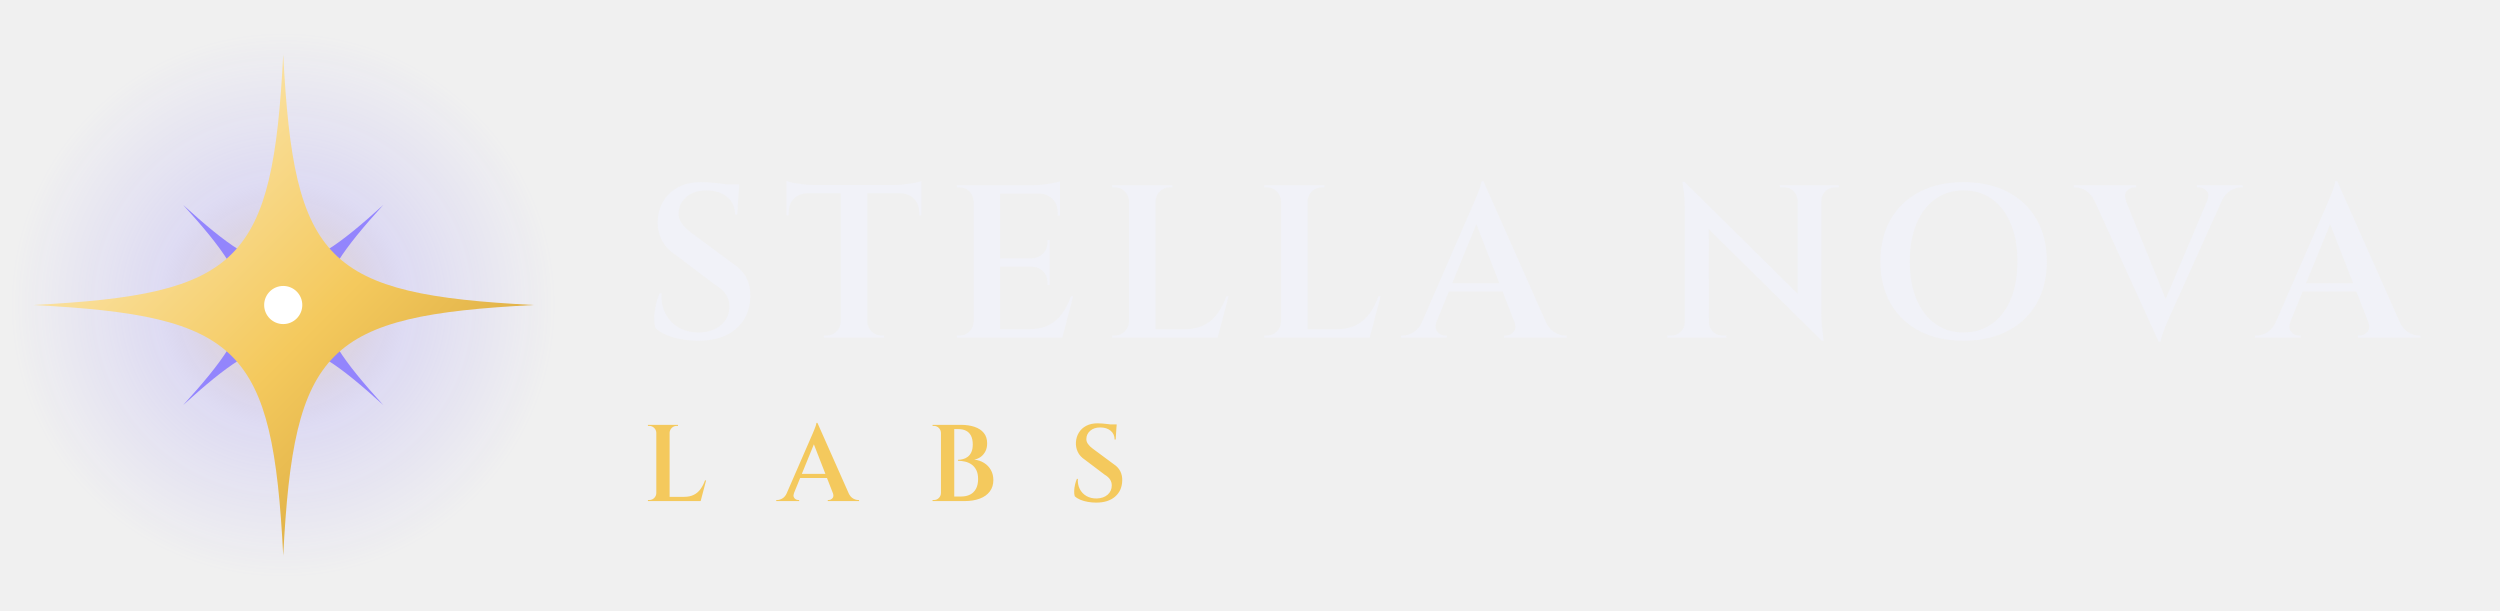
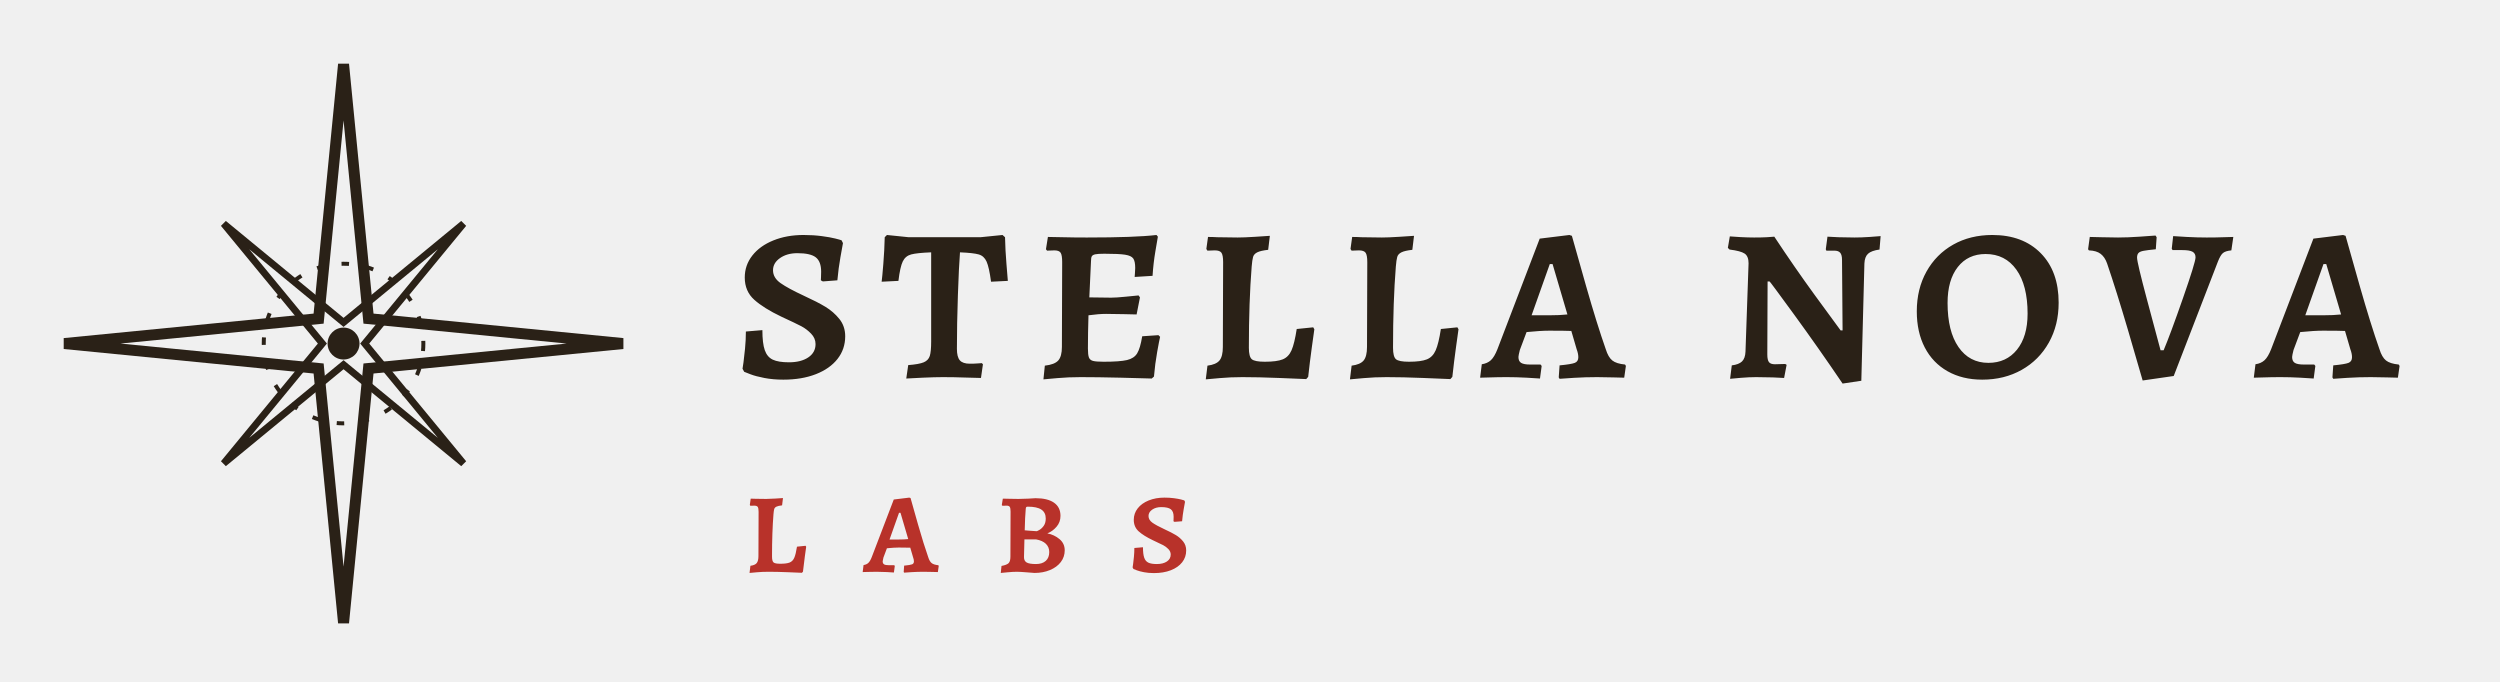
- <svg xmlns="http://www.w3.org/2000/svg" viewBox="0 0 459 112" width="459" height="112">
-   <defs>
-     <radialGradient id="glowl" cx="50%" cy="50%" r="50%">
-       <stop offset="0%" stop-color="#F4C95D" stop-opacity="0.55" />
-       <stop offset="45%" stop-color="#8B7CFF" stop-opacity="0.18" />
-       <stop offset="100%" stop-color="#8B7CFF" stop-opacity="0" />
-     </radialGradient>
-     <linearGradient id="rayl" x1="0" y1="0" x2="1" y2="1">
-       <stop offset="0%" stop-color="#FFF4D6" />
-       <stop offset="55%" stop-color="#F4C95D" />
-       <stop offset="100%" stop-color="#C9962E" />
-     </linearGradient>
-   </defs>
-   <circle cx="52" cy="56" r="50" fill="url(#glowl)" />
-   <path d="M52,30.0 C53.04,51.84 56.16,54.96 78.0,56 C56.16,57.04 53.04,60.16 52,82.0 C50.96,60.16 47.84,57.04 26.0,56 C47.84,54.96 50.96,51.84 52,30.0 Z" fill="#8B7CFF" opacity="0.9" transform="rotate(45 52 56)" />
-   <path d="M52,10.0 C53.955,48.18 59.82,54.045 98.0,56 C59.82,57.955 53.955,63.82 52,102.0 C50.045,63.82 44.18,57.955 6.0,56 C44.18,54.045 50.045,48.18 52,10.0 Z" fill="url(#rayl)" />
-   <circle cx="52" cy="56" r="3.50" fill="#FFFFFF" />
-   <path d="M128.72 33.44Q129.48 33.44 130.52 33.52Q131.56 33.6 132.62 33.74Q133.68 33.88 134.52 34.02Q135.36 34.16 135.68 34.32L135.36 39.4H134.96Q134.96 37.36 133.5 36.16Q132.04 34.96 129.72 34.96Q127.4 34.96 126.02 36.16Q124.64 37.36 124.6 39.08Q124.52 40.08 125.18 41.02Q125.84 41.96 126.96 42.76L134.68 48.48Q136.32 49.56 137.08 51.1Q137.84 52.64 137.76 54.56Q137.64 58.24 135.1 60.4Q132.56 62.56 128.2 62.56Q126.72 62.56 125.18 62.3Q123.64 62.04 122.36 61.5Q121.08 60.96 120.32 60.2Q120.08 59.4 120.12 58.26Q120.16 57.12 120.44 55.9Q120.72 54.68 121.12 53.84H121.48Q121.32 55.88 122.16 57.54Q123.0 59.2 124.62 60.14Q126.24 61.08 128.44 61.04Q130.92 60.96 132.42 59.64Q133.92 58.32 133.92 56.24Q133.92 55.04 133.28 54.06Q132.64 53.08 131.28 52.28L124.04 46.8Q122.2 45.6 121.42 43.9Q120.64 42.2 120.76 40.36Q120.88 38.44 121.84 36.86Q122.8 35.28 124.54 34.36Q126.28 33.44 128.72 33.44ZM135.72 33.84 135.68 34.68H131.52V33.84ZM159.24 34.12V62.0H154.36V34.12ZM169.16 33.96V35.48H144.4V33.96ZM169.16 35.36V39.56L168.76 39.52V39.0Q168.76 37.44 167.8 36.48Q166.84 35.52 165.28 35.48V35.36ZM169.16 33.24V34.4L164.28 33.96Q165.16 33.96 166.14 33.84Q167.12 33.72 167.96 33.56Q168.8 33.4 169.16 33.24ZM154.48 59.08V62.0H151.28V61.6Q151.28 61.6 151.54 61.6Q151.8 61.6 151.8 61.6Q152.84 61.6 153.58 60.86Q154.32 60.12 154.36 59.08ZM159.12 59.08H159.24Q159.28 60.12 160.02 60.86Q160.76 61.6 161.8 61.6Q161.8 61.6 162.06 61.6Q162.32 61.6 162.32 61.6V62.0H159.12ZM148.28 35.36V35.48Q146.72 35.52 145.76 36.48Q144.8 37.44 144.8 39.0V39.52L144.4 39.56V35.36ZM144.4 33.24Q144.8 33.4 145.62 33.56Q146.44 33.72 147.44 33.84Q148.44 33.96 149.28 33.96L144.4 34.4ZM183.64 34.0V62.0H178.76V34.0ZM194.24 60.44 194.92 62.0H183.52V60.44ZM192.72 47.44V48.96H183.52V47.44ZM194.6 34.0V35.56H183.52V34.0ZM197.04 54.4 195.04 62.0H187.56L189.0 60.44Q191.04 60.44 192.52 59.7Q194.0 58.96 195.0 57.58Q196.0 56.2 196.64 54.4ZM192.72 48.88V52.32H192.32V51.88Q192.32 50.64 191.48 49.8Q190.64 48.96 189.4 48.96V48.88ZM192.72 44.08V47.52H189.4V47.44Q190.64 47.4 191.48 46.56Q192.32 45.72 192.32 44.48V44.08ZM194.6 35.44V39.6H194.2V39.04Q194.2 37.52 193.24 36.54Q192.28 35.56 190.68 35.52V35.44ZM194.6 33.28V34.44L189.72 34.0Q190.6 34.0 191.58 33.88Q192.56 33.76 193.4 33.6Q194.24 33.44 194.6 33.28ZM178.88 59.08V62.0H175.68V61.6Q175.68 61.6 175.94 61.6Q176.2 61.6 176.2 61.6Q177.24 61.6 177.98 60.86Q178.72 60.12 178.76 59.08ZM178.88 36.92H178.76Q178.72 35.88 177.98 35.14Q177.24 34.4 176.2 34.4Q176.2 34.4 175.94 34.4Q175.68 34.4 175.68 34.4V34.0H178.88ZM212.16 34.0V62.0H207.28V34.0ZM222.76 60.44 223.44 62.0H212.04V60.44ZM225.56 54.4 223.56 62.0H216.08L217.52 60.44Q219.56 60.44 221.04 59.7Q222.52 58.96 223.52 57.58Q224.52 56.2 225.16 54.4ZM207.4 59.08V62.0H204.2V61.6Q204.2 61.6 204.46 61.6Q204.72 61.6 204.72 61.6Q205.76 61.6 206.5 60.86Q207.24 60.12 207.28 59.08ZM207.4 36.92H207.28Q207.24 35.88 206.5 35.14Q205.76 34.4 204.72 34.4Q204.72 34.4 204.46 34.4Q204.2 34.4 204.2 34.4V34.0H207.4ZM212.04 36.92V34.0H215.24V34.4Q215.2 34.4 214.96 34.4Q214.72 34.4 214.72 34.4Q213.68 34.4 212.94 35.14Q212.2 35.88 212.16 36.92ZM240.08 34.0V62.0H235.2V34.0ZM250.68 60.44 251.36 62.0H239.96V60.44ZM253.48 54.4 251.48 62.0H244.0L245.44 60.44Q247.48 60.44 248.96 59.7Q250.44 58.96 251.44 57.58Q252.44 56.2 253.08 54.4ZM235.32 59.08V62.0H232.12V61.6Q232.12 61.6 232.38 61.6Q232.64 61.6 232.64 61.6Q233.68 61.6 234.42 60.86Q235.16 60.12 235.2 59.08ZM235.32 36.92H235.2Q235.16 35.88 234.42 35.14Q233.68 34.4 232.64 34.4Q232.64 34.4 232.38 34.4Q232.12 34.4 232.12 34.4V34.0H235.32ZM239.96 36.92V34.0H243.16V34.4Q243.12 34.4 242.88 34.4Q242.64 34.4 242.64 34.4Q241.6 34.4 240.86 35.14Q240.12 35.88 240.08 36.92ZM272.36 33.28 285.0 61.76H279.08L270.48 39.68ZM263.76 59.08Q263.44 59.88 263.64 60.44Q263.84 61.0 264.32 61.3Q264.8 61.6 265.28 61.6H265.64V62.0H257.24V61.6Q257.24 61.6 257.42 61.6Q257.6 61.6 257.6 61.6Q258.52 61.6 259.5 61.02Q260.48 60.44 261.12 59.08ZM272.36 33.28 272.56 37.48 262.6 61.88H259.88L270.2 38.16Q270.28 38.0 270.54 37.38Q270.8 36.76 271.14 35.96Q271.48 35.16 271.72 34.42Q271.96 33.68 272.0 33.28ZM277.04 52.0V53.52H265.0V52.0ZM278.04 59.08H283.8Q284.44 60.44 285.42 61.02Q286.4 61.6 287.32 61.6Q287.32 61.6 287.48 61.6Q287.64 61.6 287.64 61.6V62.0H276.16V61.6H276.52Q277.28 61.6 277.88 60.94Q278.48 60.28 278.04 59.08ZM309.28 33.4 334.04 57.88 334.48 62.56 309.72 38.12ZM309.44 59.16V62.0H306.12V61.6Q306.12 61.6 306.48 61.6Q306.84 61.6 306.88 61.6Q307.88 61.6 308.6 60.88Q309.32 60.16 309.32 59.16ZM313.76 59.16Q313.76 60.16 314.48 60.88Q315.2 61.6 316.2 61.6Q316.24 61.6 316.6 61.6Q316.96 61.6 316.96 61.6V62.0H313.64V59.16ZM309.28 33.4 313.72 38.24 313.76 62.0H309.32V38.4Q309.32 36.24 309.1 34.82Q308.88 33.4 308.88 33.4ZM334.4 34.0V57.44Q334.4 58.88 334.52 60.04Q334.64 61.2 334.74 61.88Q334.84 62.56 334.84 62.56H334.48L330.04 57.56V34.0ZM337.6 34.0V34.4Q337.6 34.4 337.24 34.4Q336.88 34.4 336.88 34.4Q335.88 34.4 335.16 35.1Q334.44 35.8 334.4 36.84H334.28V34.0ZM326.8 34.0H330.12V36.84H330.04Q330.0 35.8 329.3 35.1Q328.6 34.4 327.56 34.4Q327.56 34.4 327.2 34.4Q326.84 34.4 326.8 34.4ZM360.52 33.44Q365.12 33.44 368.58 35.22Q372.04 37.0 373.92 40.28Q375.8 43.56 375.8 48.0Q375.8 52.44 373.92 55.72Q372.04 59.0 368.58 60.78Q365.12 62.56 360.52 62.56Q355.88 62.56 352.44 60.78Q349.0 59.0 347.12 55.72Q345.24 52.44 345.24 48.0Q345.24 43.56 347.12 40.28Q349.0 37.0 352.44 35.22Q355.88 33.44 360.52 33.44ZM360.52 61.04Q363.52 61.04 365.74 59.44Q367.96 57.84 369.18 54.92Q370.4 52.0 370.4 48.0Q370.4 44.0 369.18 41.08Q367.96 38.16 365.74 36.56Q363.52 34.96 360.52 34.96Q357.52 34.96 355.3 36.56Q353.08 38.16 351.86 41.08Q350.64 44.0 350.64 48.0Q350.64 52.0 351.86 54.92Q353.08 57.84 355.3 59.44Q357.52 61.04 360.52 61.04ZM396.32 62.72 383.36 34.24H389.24L398.2 56.32ZM396.32 62.72 396.08 58.52 406.4 34.12H409.16L398.48 57.84Q398.4 58.0 398.12 58.62Q397.84 59.24 397.52 60.04Q397.2 60.84 396.96 61.58Q396.72 62.32 396.68 62.72ZM405.24 36.88Q405.72 35.68 405.12 35.04Q404.52 34.4 403.72 34.4H403.36V34.0H411.76V34.4Q411.76 34.4 411.58 34.4Q411.4 34.4 411.4 34.4Q410.52 34.4 409.52 34.98Q408.52 35.56 407.88 36.92ZM390.36 36.88 384.56 36.92Q383.92 35.56 382.94 34.98Q381.96 34.4 381.04 34.4Q381.04 34.4 380.88 34.4Q380.72 34.4 380.72 34.4V34.0H392.2V34.4H391.84Q391.08 34.4 390.5 35.04Q389.92 35.68 390.36 36.88ZM429.12 33.28 441.76 61.76H435.84L427.24 39.68ZM420.52 59.08Q420.2 59.88 420.4 60.44Q420.6 61.0 421.08 61.3Q421.56 61.6 422.04 61.6H422.4V62.0H414.0V61.6Q414.0 61.6 414.18 61.6Q414.36 61.6 414.36 61.6Q415.28 61.6 416.26 61.02Q417.24 60.44 417.88 59.08ZM429.12 33.28 429.32 37.48 419.36 61.88H416.64L426.96 38.16Q427.04 38.0 427.3 37.38Q427.56 36.76 427.9 35.96Q428.24 35.16 428.48 34.42Q428.72 33.68 428.76 33.28ZM433.8 52.0V53.52H421.76V52.0ZM434.8 59.08H440.56Q441.2 60.44 442.18 61.02Q443.16 61.6 444.08 61.6Q444.08 61.6 444.24 61.6Q444.4 61.6 444.4 61.6V62.0H432.92V61.6H433.28Q434.04 61.6 434.64 60.94Q435.24 60.28 434.8 59.08Z" fill="#F1F2F8" />
-   <path d="M122.94 78.0V92.0H120.5V78.0ZM128.24 91.22 128.58 92.0H122.88V91.22ZM129.64 88.2 128.64 92.0H124.9L125.62 91.22Q126.64 91.22 127.38 90.85Q128.12 90.48 128.62 89.79Q129.12 89.1 129.44 88.2ZM120.56 90.54V92.0H118.96V91.8Q118.96 91.8 119.09 91.8Q119.22 91.8 119.22 91.8Q119.74 91.8 120.11 91.43Q120.48 91.06 120.5 90.54ZM120.56 79.46H120.5Q120.48 78.94 120.11 78.57Q119.74 78.2 119.22 78.2Q119.22 78.2 119.09 78.2Q118.96 78.2 118.96 78.2V78.0H120.56ZM122.88 79.46V78.0H124.48V78.2Q124.46 78.2 124.34 78.2Q124.22 78.2 124.22 78.2Q123.7 78.2 123.33 78.57Q122.96 78.94 122.94 79.46ZM150.08 77.64 156.4 91.88H153.44L149.14 80.84ZM145.78 90.54Q145.62 90.94 145.72 91.22Q145.82 91.5 146.06 91.65Q146.3 91.8 146.54 91.8H146.72V92.0H142.52V91.8Q142.52 91.8 142.61 91.8Q142.7 91.8 142.7 91.8Q143.16 91.8 143.65 91.51Q144.14 91.22 144.46 90.54ZM150.08 77.64 150.18 79.74 145.2 91.94H143.84L149.0 80.08Q149.04 80.0 149.17 79.69Q149.3 79.38 149.47 78.98Q149.64 78.58 149.76 78.21Q149.88 77.84 149.9 77.64ZM152.42 87.0V87.76H146.4V87.0ZM152.92 90.54H155.8Q156.12 91.22 156.61 91.51Q157.1 91.8 157.56 91.8Q157.56 91.8 157.64 91.8Q157.72 91.8 157.72 91.8V92.0H151.98V91.8H152.16Q152.54 91.8 152.84 91.47Q153.14 91.14 152.92 90.54ZM173.4 78.0H176.4Q177.84 78.0 178.93 78.37Q180.02 78.74 180.63 79.49Q181.24 80.24 181.24 81.4Q181.24 82.28 180.89 82.92Q180.54 83.56 180.01 83.92Q179.48 84.28 178.86 84.38Q179.9 84.5 180.69 85.0Q181.48 85.5 181.93 86.3Q182.38 87.1 182.38 88.14Q182.38 89.36 181.73 90.23Q181.08 91.1 179.88 91.55Q178.68 92.0 177.06 92.0H175.02Q175.02 92.0 175.03 91.79Q175.04 91.58 175.04 91.37Q175.04 91.16 175.04 91.16H176.46Q177.4 91.16 178.1 90.81Q178.8 90.46 179.19 89.74Q179.58 89.02 179.58 87.94Q179.58 86.98 179.26 86.33Q178.94 85.68 178.41 85.3Q177.88 84.92 177.22 84.76Q176.56 84.6 175.88 84.6V84.42Q176.34 84.42 176.82 84.29Q177.3 84.16 177.7 83.85Q178.1 83.54 178.35 82.99Q178.6 82.44 178.6 81.6Q178.6 80.64 178.28 80.01Q177.96 79.38 177.36 79.08Q176.76 78.78 175.92 78.78H173.6Q173.6 78.76 173.55 78.58Q173.5 78.4 173.45 78.2Q173.4 78.0 173.4 78.0ZM175.2 78.0V92.0H172.76V78.0ZM172.82 90.54V92.0H171.22V91.8Q171.26 91.8 171.36 91.8Q171.46 91.8 171.48 91.8Q172.0 91.8 172.37 91.43Q172.74 91.06 172.76 90.54ZM172.82 79.46H172.76Q172.74 78.94 172.37 78.57Q172.0 78.2 171.48 78.2Q171.46 78.2 171.36 78.2Q171.26 78.2 171.22 78.2V78.0H172.82ZM201.52 77.72Q201.9 77.72 202.42 77.76Q202.94 77.8 203.47 77.87Q204.0 77.94 204.42 78.01Q204.84 78.08 205.0 78.16L204.84 80.7H204.64Q204.64 79.68 203.91 79.08Q203.18 78.48 202.02 78.48Q200.86 78.48 200.17 79.08Q199.48 79.68 199.46 80.54Q199.42 81.04 199.75 81.51Q200.08 81.98 200.64 82.38L204.5 85.24Q205.32 85.78 205.7 86.55Q206.08 87.32 206.04 88.28Q205.98 90.12 204.71 91.2Q203.44 92.28 201.26 92.28Q200.52 92.28 199.75 92.15Q198.98 92.02 198.34 91.75Q197.7 91.48 197.32 91.1Q197.2 90.7 197.22 90.13Q197.24 89.56 197.38 88.95Q197.52 88.34 197.72 87.92H197.9Q197.82 88.94 198.24 89.77Q198.66 90.6 199.47 91.07Q200.28 91.54 201.38 91.52Q202.62 91.48 203.37 90.82Q204.12 90.16 204.12 89.12Q204.12 88.52 203.8 88.03Q203.48 87.54 202.8 87.14L199.18 84.4Q198.26 83.8 197.87 82.95Q197.48 82.1 197.54 81.18Q197.6 80.22 198.08 79.43Q198.56 78.64 199.43 78.18Q200.3 77.72 201.52 77.72ZM205.02 77.92 205.0 78.34H202.92V77.92Z" fill="#F4C95D" />
+ <svg xmlns="http://www.w3.org/2000/svg" viewBox="0 0 411 112" width="411" height="112">
+   <g transform="translate(4 4) scale(0.82)" fill="none" stroke="#2A2117">
+     <path d="M64 8 L69 59 L120 64 L69 69 L64 120 L59 69 L8 64 L59 59 Z" stroke-width="2.2" />
+     <path d="M64 30 L67 61 L98 64 L67 67 L64 98 L61 67 L30 64 L61 61 Z" stroke-width="1.4" transform="rotate(45 64 64)" />
+     <circle cx="64" cy="64" r="16" stroke-width="0.8" stroke-dasharray="1.5 3.5" />
+     <circle cx="64" cy="64" r="3.2" fill="#2A2117" stroke="none" />
+   </g>
+   <path d="M122.346 61.126 122.07 60.62Q122.116 60.39 122.231 59.562Q122.346 58.734 122.484 57.308Q122.622 55.882 122.622 54.502L125.336 54.272Q125.336 56.434 125.727 57.561Q126.118 58.688 127.038 59.125Q127.958 59.562 129.706 59.562Q131.684 59.562 132.88 58.757Q134.076 57.952 134.076 56.572Q134.076 55.606 133.34 54.847Q132.604 54.088 131.73 53.628Q130.856 53.168 128.464 52.064Q125.566 50.684 124.002 49.281Q122.438 47.878 122.438 45.624Q122.438 43.6 123.68 42.013Q124.922 40.426 127.13 39.529Q129.338 38.632 132.098 38.632Q133.708 38.632 135.088 38.816Q136.468 39.0 137.296 39.207Q138.124 39.414 138.354 39.506L138.584 39.966Q138.492 40.472 138.17 42.266Q137.848 44.06 137.664 46.084L135.272 46.268L134.95 46.084Q134.95 45.992 134.973 45.601Q134.996 45.21 134.996 44.658Q134.996 43.002 134.122 42.312Q133.248 41.622 131.086 41.622Q129.384 41.622 128.234 42.427Q127.084 43.232 127.084 44.428Q127.084 45.67 128.326 46.544Q129.568 47.418 132.144 48.614Q134.352 49.626 135.686 50.431Q137.02 51.236 137.986 52.432Q138.952 53.628 138.952 55.284Q138.952 57.4 137.687 59.01Q136.422 60.62 134.122 61.517Q131.822 62.414 128.786 62.414Q127.084 62.414 125.658 62.138Q124.232 61.862 123.404 61.54Q122.576 61.218 122.346 61.126ZM149.312 60.022Q151.106 59.884 151.865 59.562Q152.624 59.24 152.854 58.527Q153.084 57.814 153.084 56.112V41.484Q150.738 41.576 149.795 41.829Q148.852 42.082 148.415 42.979Q147.978 43.876 147.702 46.176L144.942 46.314Q145.034 45.67 145.218 43.393Q145.402 41.116 145.448 39.0L145.816 38.632L149.404 39.0H161.18L164.814 38.632L165.228 39.0Q165.274 41.162 165.458 43.347Q165.642 45.532 165.688 46.176L162.928 46.314Q162.606 43.922 162.192 43.002Q161.778 42.082 160.904 41.829Q160.03 41.576 157.822 41.484Q157.638 43.83 157.477 48.545Q157.316 53.26 157.316 57.354Q157.316 58.688 157.799 59.24Q158.282 59.792 159.432 59.792Q160.214 59.792 160.743 59.746Q161.272 59.7 161.41 59.7L161.594 59.884L161.272 62.138Q160.582 62.138 158.696 62.069Q156.81 62.0 155.016 62.0Q153.728 62.0 151.681 62.092Q149.634 62.184 148.99 62.23ZM171.77 60.114Q173.38 59.93 173.978 59.263Q174.576 58.596 174.576 57.032L174.622 43.094Q174.622 41.944 174.369 41.553Q174.116 41.162 173.334 41.162L172.138 41.208L171.954 40.978L172.276 38.954Q172.92 38.954 174.737 39.0Q176.554 39.046 178.67 39.046Q186.628 39.046 190.124 38.632L190.354 38.908Q190.262 39.46 189.94 41.346Q189.618 43.232 189.48 45.348L186.536 45.532Q186.536 45.394 186.582 44.957Q186.628 44.52 186.628 44.06Q186.628 42.956 186.306 42.496Q185.984 42.036 184.972 41.875Q183.96 41.714 181.568 41.714Q180.51 41.714 180.073 41.806Q179.636 41.898 179.498 42.128Q179.36 42.358 179.36 42.956L179.084 48.89L182.672 48.936Q183.5 48.936 185.087 48.775Q186.674 48.614 187.18 48.568L187.41 48.89L186.858 51.696Q186.352 51.696 184.903 51.65Q183.454 51.604 181.844 51.604Q180.648 51.604 178.946 51.834Q178.854 54.778 178.854 57.308Q178.854 58.32 179.015 58.757Q179.176 59.194 179.682 59.332Q180.188 59.47 181.43 59.47Q184.098 59.47 185.271 59.194Q186.444 58.918 186.95 58.09Q187.456 57.262 187.778 55.284L190.446 55.1L190.722 55.376Q190.584 55.928 190.239 57.86Q189.894 59.792 189.71 61.908L189.342 62.23Q188.146 62.184 184.259 62.092Q180.372 62.0 177.658 62.0Q175.634 62.0 173.84 62.161Q172.046 62.322 171.54 62.368ZM198.506 60.114Q199.932 59.93 200.484 59.263Q201.036 58.596 201.036 57.032L201.082 43.094Q201.082 41.944 200.806 41.553Q200.53 41.162 199.702 41.162L198.506 41.208L198.322 40.932L198.598 38.954Q199.426 38.954 200.116 39.0L203.474 39.046Q204.486 39.046 206.326 38.931Q208.166 38.816 208.764 38.77L208.488 41.07Q207.246 41.208 206.694 41.484Q206.142 41.76 206.004 42.243Q205.866 42.726 205.774 43.83Q205.314 49.626 205.314 57.17Q205.314 58.642 205.797 59.056Q206.28 59.47 207.936 59.47Q209.914 59.47 210.88 59.079Q211.846 58.688 212.329 57.584Q212.812 56.48 213.18 54.088L215.894 53.812L216.078 54.134Q215.986 54.778 215.664 57.101Q215.342 59.424 215.066 61.954L214.744 62.322Q213.686 62.276 210.282 62.138Q206.878 62.0 204.256 62.0Q202.278 62.0 200.507 62.161Q198.736 62.322 198.23 62.368ZM222.206 60.114Q223.632 59.93 224.184 59.263Q224.736 58.596 224.736 57.032L224.782 43.094Q224.782 41.944 224.506 41.553Q224.23 41.162 223.402 41.162L222.206 41.208L222.022 40.932L222.298 38.954Q223.126 38.954 223.816 39.0L227.174 39.046Q228.186 39.046 230.026 38.931Q231.866 38.816 232.464 38.77L232.188 41.07Q230.946 41.208 230.394 41.484Q229.842 41.76 229.704 42.243Q229.566 42.726 229.474 43.83Q229.014 49.626 229.014 57.17Q229.014 58.642 229.497 59.056Q229.98 59.47 231.636 59.47Q233.614 59.47 234.58 59.079Q235.546 58.688 236.029 57.584Q236.512 56.48 236.88 54.088L239.594 53.812L239.778 54.134Q239.686 54.778 239.364 57.101Q239.042 59.424 238.766 61.954L238.444 62.322Q237.386 62.276 233.982 62.138Q230.578 62.0 227.956 62.0Q225.978 62.0 224.207 62.161Q222.436 62.322 221.93 62.368ZM256.256 62.046 256.394 60.068Q258.326 59.884 258.901 59.654Q259.476 59.424 259.476 58.734Q259.476 58.136 259.2 57.4L258.326 54.41Q257.36 54.364 254.692 54.364Q253.266 54.364 250.966 54.594L249.862 57.538Q249.632 58.458 249.632 58.688Q249.632 59.378 250.069 59.654Q250.506 59.93 251.564 59.93H253.266L253.45 60.16L253.174 62.23Q252.668 62.184 250.966 62.092Q249.264 62.0 247.746 62.0Q246.228 62.0 244.986 62.046Q243.744 62.092 243.33 62.092L243.606 59.884Q244.526 59.746 245.101 59.217Q245.676 58.688 246.182 57.4L253.128 39.23L258.004 38.632L258.418 38.77Q258.97 40.794 260.764 47.073Q262.558 53.352 263.984 57.4Q264.398 58.734 265.065 59.263Q265.732 59.792 267.158 59.93L267.296 60.16L267.02 62.092Q266.56 62.092 265.249 62.046Q263.938 62.0 262.558 62.0Q260.626 62.0 258.763 62.115Q256.9 62.23 256.394 62.276ZM254.646 51.834Q256.44 51.834 257.682 51.696L255.244 43.416H254.784L251.794 51.834ZM302.828 42.726Q302.828 41.898 302.529 41.553Q302.23 41.208 301.586 41.208H300.252L300.16 40.978L300.436 38.908Q300.942 38.954 302.253 39.0Q303.564 39.046 304.898 39.046Q306.002 39.046 307.382 38.954Q308.762 38.862 309.176 38.816L308.992 41.024Q307.658 41.208 307.106 41.714Q306.554 42.22 306.508 43.324L306.002 62.598L302.92 63.058Q298.964 57.216 294.939 51.696Q290.914 46.176 290.914 46.268H290.592L290.546 58.274Q290.546 59.194 290.822 59.539Q291.098 59.884 291.788 59.884L293.49 59.838L293.72 59.976L293.306 62.138Q292.8 62.092 291.466 62.046Q290.132 62.0 288.706 62.0Q287.556 62.0 286.199 62.115Q284.842 62.23 284.428 62.276L284.704 60.068Q285.854 59.93 286.383 59.424Q286.912 58.918 286.958 57.814L287.464 43.278Q287.464 42.128 286.82 41.691Q286.176 41.254 284.336 41.024L284.06 40.748L284.382 38.862Q284.796 38.908 286.084 38.977Q287.372 39.046 288.384 39.046Q289.534 39.046 290.454 39.0Q291.374 38.954 291.696 38.908Q295.008 43.922 298.32 48.476Q301.632 53.03 302.598 54.318H302.92ZM315.12 51.19Q315.12 47.51 316.707 44.658Q318.294 41.806 321.1 40.219Q323.906 38.632 327.54 38.632Q332.554 38.632 335.498 41.622Q338.442 44.612 338.442 49.764Q338.442 53.444 336.832 56.319Q335.222 59.194 332.37 60.804Q329.518 62.414 325.884 62.414Q322.618 62.414 320.18 61.034Q317.742 59.654 316.431 57.124Q315.12 54.594 315.12 51.19ZM333.336 51.558Q333.336 46.912 331.496 44.336Q329.656 41.76 326.436 41.76Q323.538 41.76 321.859 43.899Q320.18 46.038 320.18 49.81Q320.18 54.456 321.974 57.055Q323.768 59.654 326.896 59.654Q329.84 59.654 331.588 57.492Q333.336 55.33 333.336 51.558ZM346.41 43.324Q346.042 42.266 345.352 41.737Q344.662 41.208 343.42 41.162L343.282 40.978L343.558 38.954Q344.064 38.954 345.444 39.0Q346.824 39.046 348.204 39.046Q349.768 39.046 351.769 38.908Q353.77 38.77 354.368 38.724L354.552 39.0L354.414 40.978Q353.034 41.116 352.413 41.231Q351.792 41.346 351.562 41.599Q351.332 41.852 351.332 42.358Q351.332 43.14 352.965 49.258Q354.598 55.376 355.196 57.584H355.702Q356.806 54.962 358.876 49.028Q360.946 43.094 360.946 42.312Q360.946 41.668 360.463 41.392Q359.98 41.116 358.784 41.116H357.174L357.036 40.886L357.266 38.816Q357.772 38.862 359.52 38.954Q361.268 39.046 362.786 39.046Q364.304 39.046 365.523 39.0Q366.742 38.954 367.156 38.954L366.834 41.162Q365.868 41.254 365.454 41.599Q365.04 41.944 364.626 43.002L357.358 61.816L352.252 62.552Q351.7 60.574 349.837 54.249Q347.974 47.924 346.41 43.324ZM383.45 62.046 383.588 60.068Q385.52 59.884 386.095 59.654Q386.67 59.424 386.67 58.734Q386.67 58.136 386.394 57.4L385.52 54.41Q384.554 54.364 381.886 54.364Q380.46 54.364 378.16 54.594L377.056 57.538Q376.826 58.458 376.826 58.688Q376.826 59.378 377.263 59.654Q377.7 59.93 378.758 59.93H380.46L380.644 60.16L380.368 62.23Q379.862 62.184 378.16 62.092Q376.458 62.0 374.94 62.0Q373.422 62.0 372.18 62.046Q370.938 62.092 370.524 62.092L370.8 59.884Q371.72 59.746 372.295 59.217Q372.87 58.688 373.376 57.4L380.322 39.23L385.198 38.632L385.612 38.77Q386.164 40.794 387.958 47.073Q389.752 53.352 391.178 57.4Q391.592 58.734 392.259 59.263Q392.926 59.792 394.352 59.93L394.49 60.16L394.214 62.092Q393.754 62.092 392.443 62.046Q391.132 62.0 389.752 62.0Q387.82 62.0 385.957 62.115Q384.094 62.23 383.588 62.276ZM381.84 51.834Q383.634 51.834 384.876 51.696L382.438 43.416H381.978L378.988 51.834Z" fill="#2A2117" />
+   <path d="M123.368 93.016Q124.112 92.92 124.4 92.572Q124.688 92.224 124.688 91.408L124.712 84.136Q124.712 83.536 124.568 83.332Q124.424 83.128 123.992 83.128L123.368 83.152L123.272 83.008L123.416 81.976Q123.848 81.976 124.208 82.0L125.96 82.024Q126.488 82.024 127.448 81.964Q128.408 81.904 128.72 81.88L128.576 83.08Q127.928 83.152 127.64 83.296Q127.352 83.44 127.28 83.692Q127.208 83.944 127.16 84.52Q126.92 87.544 126.92 91.48Q126.92 92.248 127.172 92.464Q127.424 92.68 128.288 92.68Q129.32 92.68 129.824 92.476Q130.328 92.272 130.58 91.696Q130.832 91.12 131.024 89.872L132.44 89.728L132.536 89.896Q132.488 90.232 132.32 91.444Q132.152 92.656 132.008 93.976L131.84 94.168Q131.288 94.144 129.512 94.072Q127.736 94.0 126.368 94.0Q125.336 94.0 124.412 94.084Q123.488 94.168 123.224 94.192ZM148.568 94.024 148.64 92.992Q149.648 92.896 149.948 92.776Q150.248 92.656 150.248 92.296Q150.248 91.984 150.104 91.6L149.648 90.04Q149.144 90.016 147.752 90.016Q147.008 90.016 145.808 90.136L145.232 91.672Q145.112 92.152 145.112 92.272Q145.112 92.632 145.34 92.776Q145.568 92.92 146.12 92.92H147.008L147.104 93.04L146.96 94.12Q146.696 94.096 145.808 94.048Q144.92 94.0 144.128 94.0Q143.336 94.0 142.688 94.024Q142.04 94.048 141.824 94.048L141.968 92.896Q142.448 92.824 142.748 92.548Q143.048 92.272 143.312 91.6L146.936 82.12L149.48 81.808L149.696 81.88Q149.984 82.936 150.92 86.212Q151.856 89.488 152.6 91.6Q152.816 92.296 153.164 92.572Q153.512 92.848 154.256 92.92L154.328 93.04L154.184 94.048Q153.944 94.048 153.26 94.024Q152.576 94.0 151.856 94.0Q150.848 94.0 149.876 94.06Q148.904 94.12 148.64 94.144ZM147.728 88.696Q148.664 88.696 149.312 88.624L148.04 84.304H147.8L146.24 88.696ZM164.528 94.192 164.648 93.04Q165.536 92.872 165.824 92.572Q166.112 92.272 166.112 91.504L166.136 84.088Q166.136 83.536 166.004 83.332Q165.872 83.128 165.488 83.128L164.816 83.152L164.696 83.032L164.864 81.976Q165.176 81.976 165.956 82.0Q166.736 82.024 167.432 82.024Q168.176 82.024 169.04 81.976Q169.904 81.928 170.24 81.904Q172.232 81.904 173.288 82.648Q174.344 83.392 174.344 84.808Q174.344 85.84 173.696 86.596Q173.048 87.352 172.184 87.688Q173.312 87.904 174.176 88.624Q175.04 89.344 175.04 90.472Q175.04 91.552 174.404 92.392Q173.768 93.232 172.628 93.712Q171.488 94.192 170.072 94.192Q169.76 94.192 168.848 94.096Q167.696 94.0 167.192 94.0Q166.544 94.0 165.668 94.084Q164.792 94.168 164.528 94.192ZM170.408 87.328Q170.408 87.376 170.828 87.148Q171.248 86.92 171.584 86.452Q171.92 85.984 171.92 85.24Q171.92 84.256 171.2 83.776Q170.48 83.296 168.968 83.296Q168.776 83.296 168.716 83.368Q168.656 83.44 168.632 83.656Q168.512 84.976 168.464 87.184Q168.728 87.208 169.34 87.256Q169.952 87.304 170.408 87.328ZM168.344 91.6Q168.344 92.224 168.788 92.476Q169.232 92.728 170.312 92.728Q171.344 92.728 171.92 92.212Q172.496 91.696 172.496 90.76Q172.496 89.944 171.944 89.404Q171.392 88.864 170.312 88.672H168.416ZM186.344 93.544 186.2 93.28Q186.224 93.16 186.284 92.728Q186.344 92.296 186.416 91.552Q186.488 90.808 186.488 90.088L187.904 89.968Q187.904 91.096 188.108 91.684Q188.312 92.272 188.792 92.5Q189.272 92.728 190.184 92.728Q191.216 92.728 191.84 92.308Q192.464 91.888 192.464 91.168Q192.464 90.664 192.08 90.268Q191.696 89.872 191.24 89.632Q190.784 89.392 189.536 88.816Q188.024 88.096 187.208 87.364Q186.392 86.632 186.392 85.456Q186.392 84.4 187.04 83.572Q187.688 82.744 188.84 82.276Q189.992 81.808 191.432 81.808Q192.272 81.808 192.992 81.904Q193.712 82.0 194.144 82.108Q194.576 82.216 194.696 82.264L194.816 82.504Q194.768 82.768 194.6 83.704Q194.432 84.64 194.336 85.696L193.088 85.792L192.92 85.696Q192.92 85.648 192.932 85.444Q192.944 85.24 192.944 84.952Q192.944 84.088 192.488 83.728Q192.032 83.368 190.904 83.368Q190.016 83.368 189.416 83.788Q188.816 84.208 188.816 84.832Q188.816 85.48 189.464 85.936Q190.112 86.392 191.456 87.016Q192.608 87.544 193.304 87.964Q194.0 88.384 194.504 89.008Q195.008 89.632 195.008 90.496Q195.008 91.6 194.348 92.44Q193.688 93.28 192.488 93.748Q191.288 94.216 189.704 94.216Q188.816 94.216 188.072 94.072Q187.328 93.928 186.896 93.76Q186.464 93.592 186.344 93.544Z" fill="#B8322A" />
</svg>
